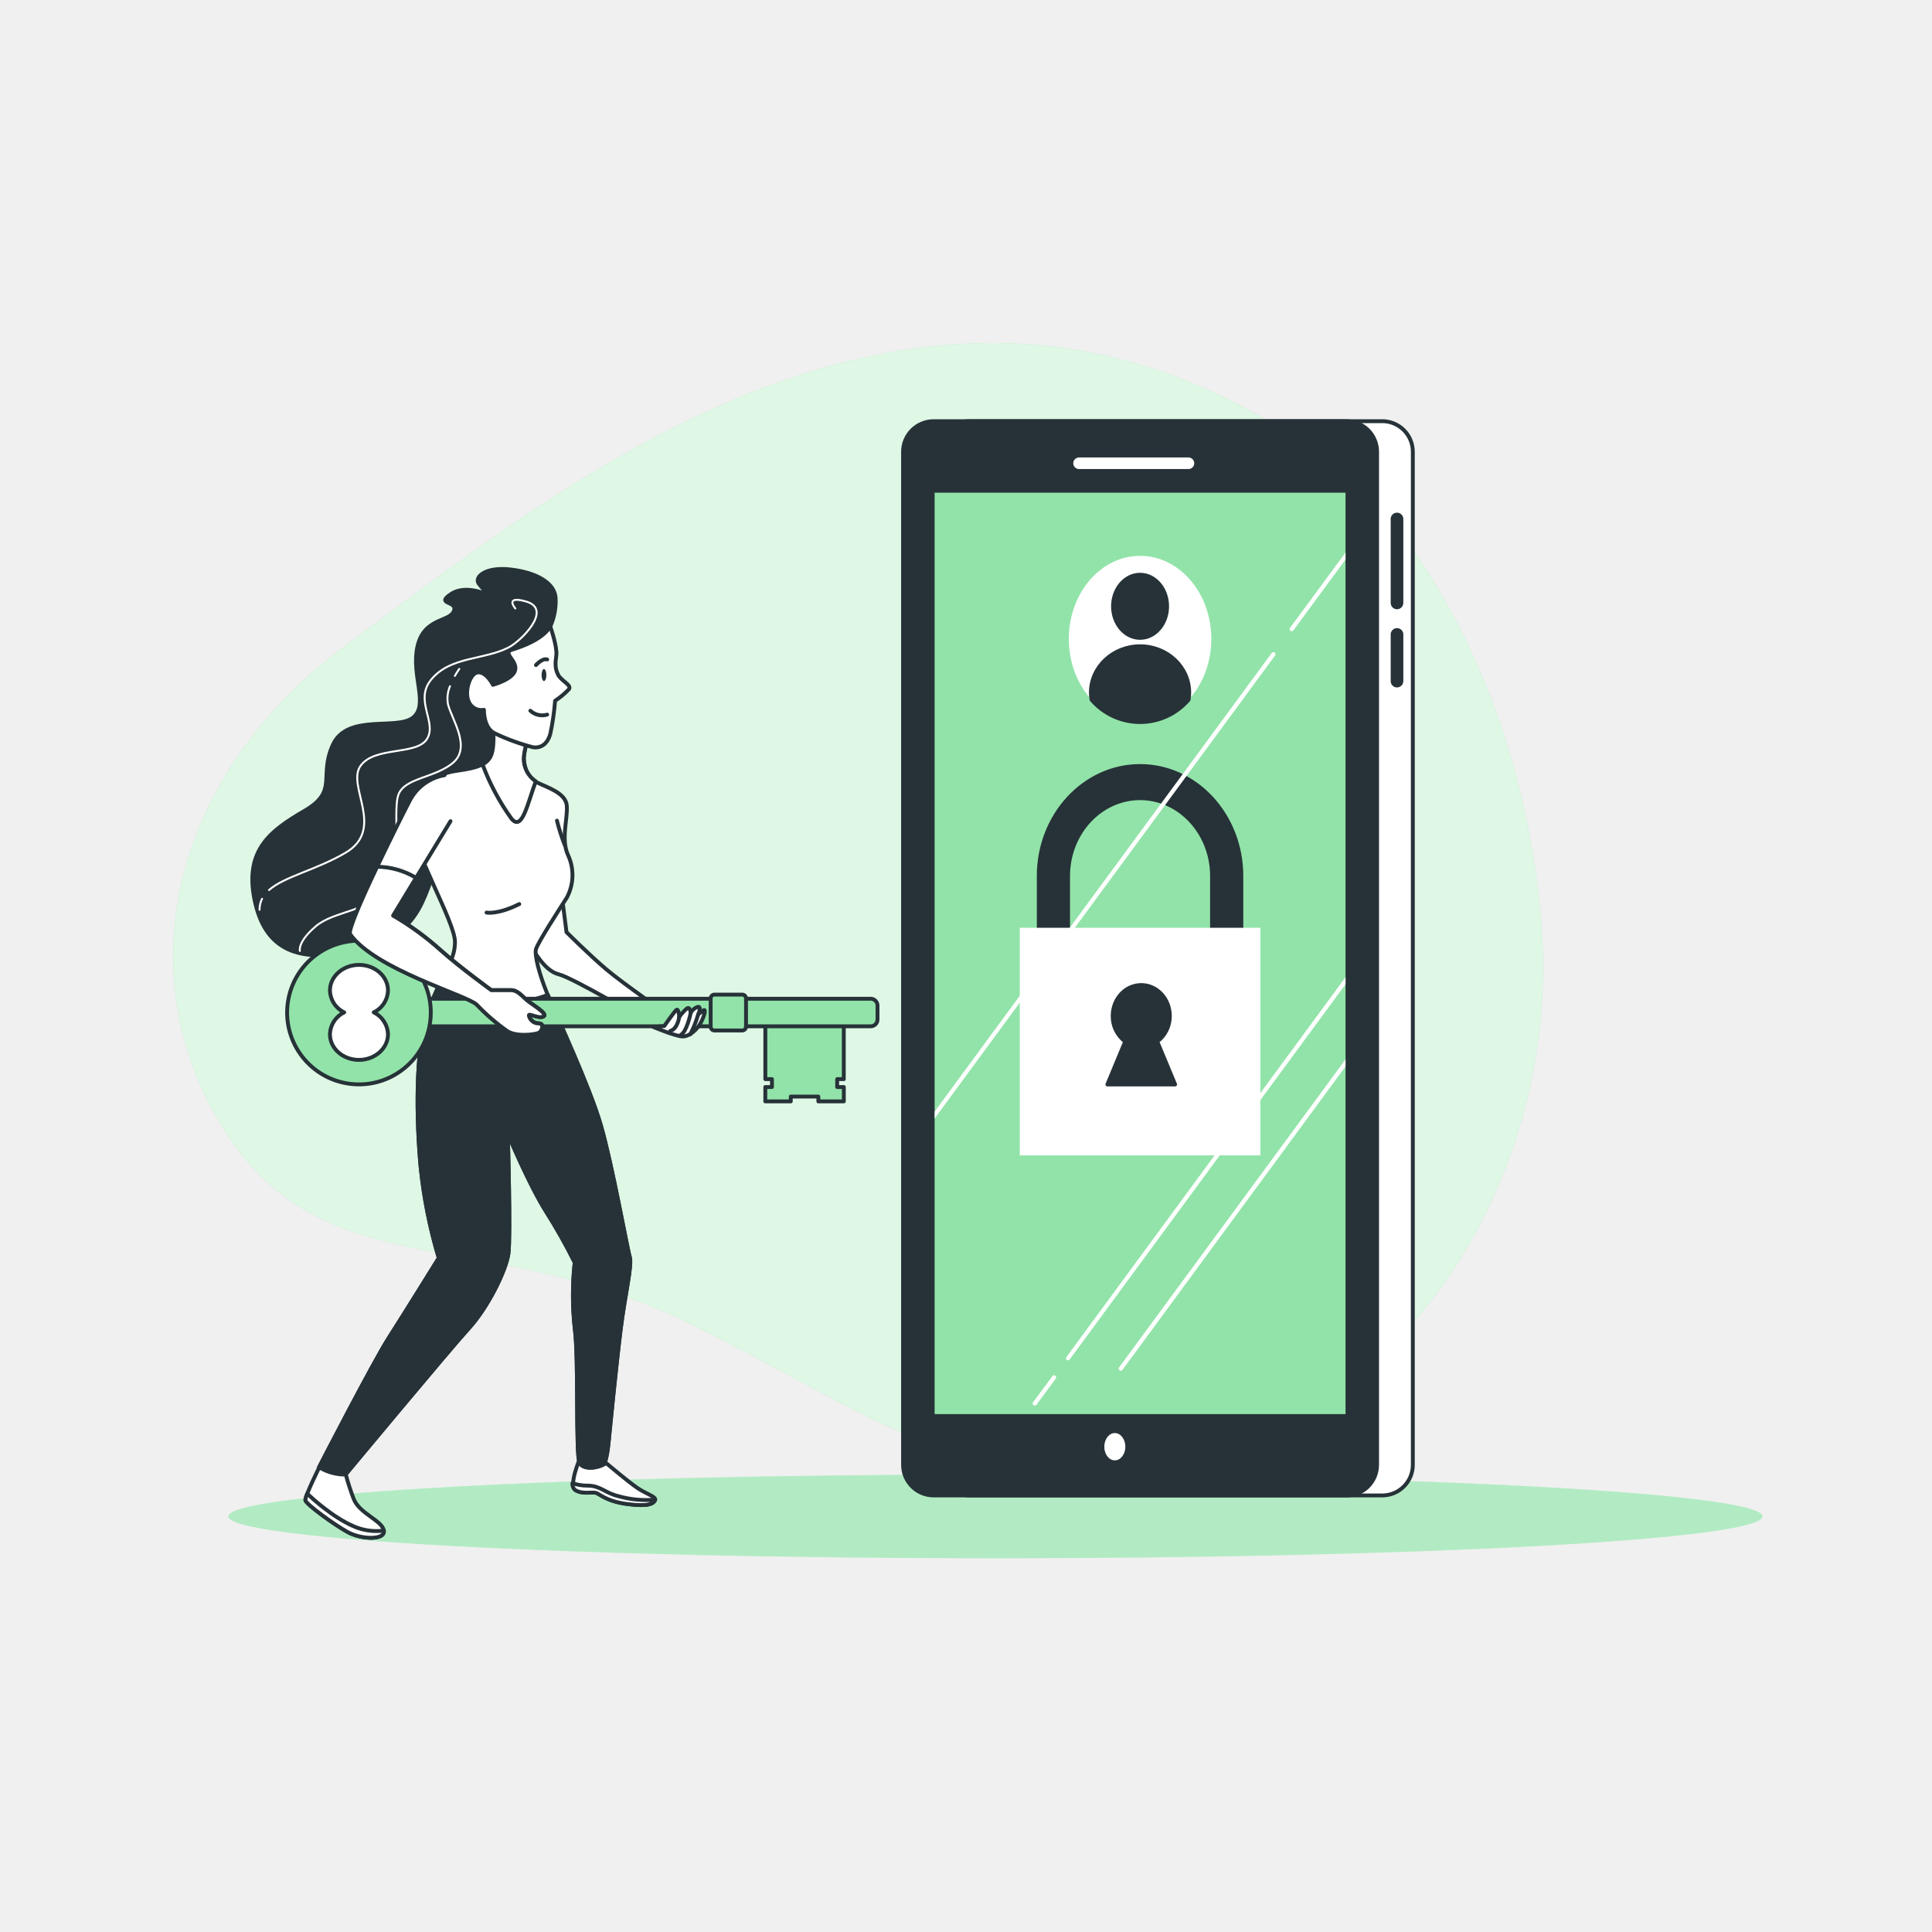
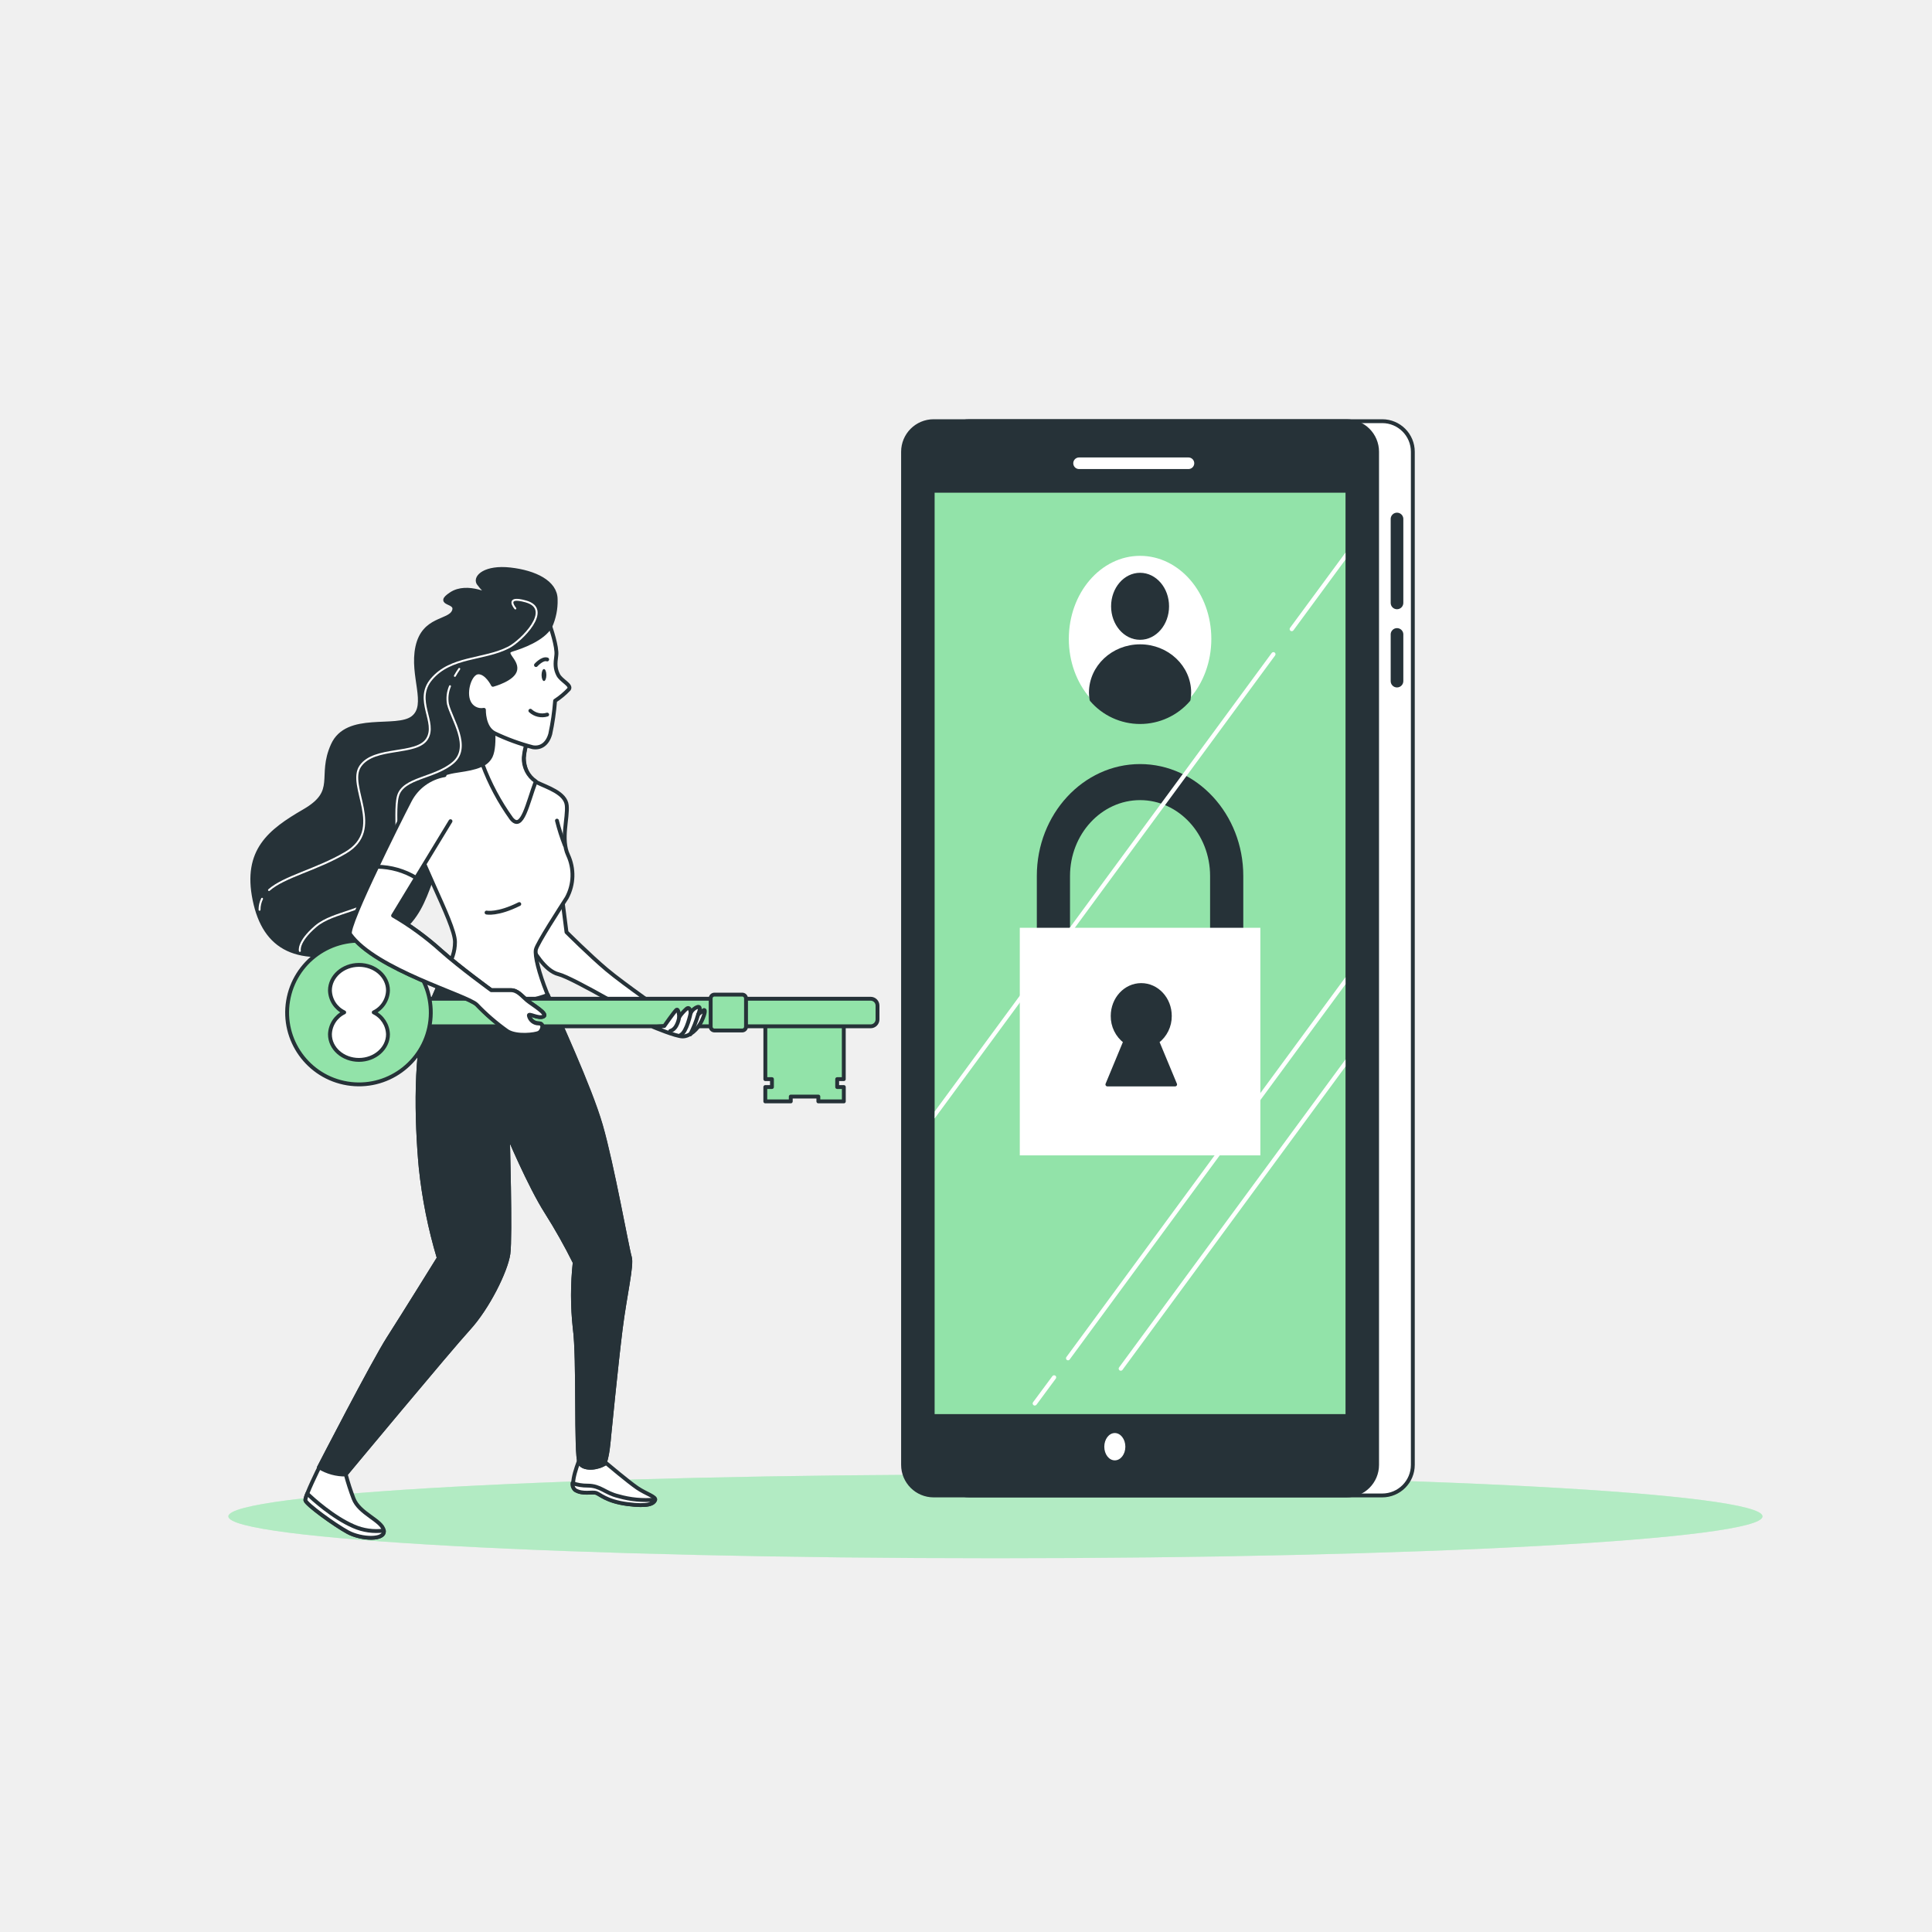
<svg xmlns="http://www.w3.org/2000/svg" viewBox="0 0 500 500">
-   <g id="freepik--background-simple--inject-3">
-     <path d="M356.39,130.86s-40.26-44.11-104-42S134.28,133.71,89.33,167.15s-57,85.38-30.87,125.93,67.77,23.48,120.78,49.8,63.08,41.27,122.13,34.87,104-71.86,97.3-141.59S356.39,130.86,356.39,130.86Z" style="fill:#92E3A9" />
-     <path d="M356.39,130.86s-40.26-44.11-104-42S134.28,133.71,89.33,167.15s-57,85.38-30.87,125.93,67.77,23.48,120.78,49.8,63.08,41.27,122.13,34.87,104-71.86,97.3-141.59S356.39,130.86,356.39,130.86Z" style="fill:#fff;opacity:0.7" />
-   </g>
  <g id="freepik--Floor--inject-3">
    <ellipse cx="257.62" cy="392.44" rx="198.52" ry="10.83" style="fill:#92E3A9" />
    <ellipse cx="257.62" cy="392.44" rx="198.52" ry="10.83" style="fill:#fff;opacity:0.3" />
  </g>
  <g id="freepik--Device--inject-3">
    <rect x="242.96" y="109" width="122.68" height="278.02" rx="7.92" style="fill:#fff;stroke:#263238;stroke-linecap:round;stroke-linejoin:round" />
    <path d="M361.54,157.67a1.63,1.63,0,0,1-1.63-1.63V134.19a1.64,1.64,0,0,1,3.27,0V156A1.64,1.64,0,0,1,361.54,157.67Z" style="fill:#263238" />
    <path d="M361.54,177.91a1.63,1.63,0,0,1-1.63-1.63V164.07a1.64,1.64,0,0,1,3.27,0v12.21A1.64,1.64,0,0,1,361.54,177.91Z" style="fill:#263238" />
    <rect x="233.71" y="109" width="122.68" height="278.02" rx="7.92" style="fill:#263238;stroke:#263238;stroke-linecap:round;stroke-linejoin:round" />
    <rect x="241.88" y="127.51" width="106.34" height="238.46" style="fill:#92E3A9" />
    <line x1="279.26" y1="119.89" x2="307.57" y2="119.89" style="fill:none;stroke:#fff;stroke-linecap:round;stroke-linejoin:round;stroke-width:3px" />
    <path d="M291.24,374.41c0,1.95-1.22,3.53-2.73,3.53s-2.72-1.58-2.72-3.53,1.22-3.54,2.72-3.54S291.24,372.45,291.24,374.41Z" style="fill:#fff" />
    <ellipse cx="295.05" cy="165.35" rx="18.44" ry="21.5" style="fill:#fff" />
    <ellipse cx="295.05" cy="156.91" rx="7" ry="8.17" style="fill:#263238;stroke:#263238;stroke-linecap:round;stroke-linejoin:round" />
    <path d="M295.05,167.25c-7,0-12.73,5.37-12.73,12a11.14,11.14,0,0,0,.17,1.84,16.54,16.54,0,0,0,25.12,0,12.34,12.34,0,0,0,.16-1.84C307.77,172.62,302.07,167.25,295.05,167.25Z" style="fill:#263238;stroke:#263238;stroke-linecap:round;stroke-linejoin:round" />
    <path d="M317.47,259H272.63a4.48,4.48,0,0,1-4.3-4.65V226.67c0-15.95,12-28.93,26.72-28.93s26.71,13,26.71,28.93v27.66A4.48,4.48,0,0,1,317.47,259Zm-40.55-9.3h36.25v-23c0-10.82-8.13-19.63-18.12-19.63s-18.13,8.81-18.13,19.63Z" style="fill:#263238" />
    <rect x="263.92" y="240.11" width="62.26" height="58.9" style="fill:#fff" />
    <path d="M304.12,280.66l-4.62-11.11a8.19,8.19,0,0,0,3.25-6.62c0-4.43-3.31-8-7.4-8s-7.39,3.58-7.39,8a8.18,8.18,0,0,0,3.24,6.62l-4.61,11.11Z" style="fill:#263238;stroke:#263238;stroke-linecap:round;stroke-linejoin:round" />
    <path d="M276.08,351.94a.57.57,0,0,0,.33.11.52.52,0,0,0,.43-.23l71.38-97.09v-1.84L276,351.18A.54.54,0,0,0,276.08,351.94Z" style="fill:#fff" />
    <path d="M333.86,162.49a.54.54,0,0,0,.12.76.55.55,0,0,0,.76-.12l13.48-18.33V143Z" style="fill:#fff" />
    <path d="M241.88,289.46,330,169.63a.54.54,0,0,0-.88-.64l-87.2,118.63Z" style="fill:#fff" />
    <path d="M267.8,363.76a.57.57,0,0,0,.44-.22l5-6.76a.54.54,0,0,0-.12-.76.55.55,0,0,0-.76.12l-5,6.75a.54.54,0,0,0,.11.76A.51.51,0,0,0,267.8,363.76Z" style="fill:#fff" />
    <path d="M348.22,274.17l-58.6,79.71a.54.54,0,0,0,.44.86.53.53,0,0,0,.44-.22L348.22,276Z" style="fill:#fff" />
  </g>
  <g id="freepik--Character--inject-3">
    <path d="M142.41,162.14a15.89,15.89,0,0,0,1.4-7c0-4.47-5.41-7.06-11.77-7.77s-9.18,1.88-8.24,3.53a15.4,15.4,0,0,0,3.53,3.53s-6.36-3.53-10.6-.7,1.89,1.65.71,4.47-7.77,1.65-9.42,9.18,3.06,15.07-1.18,18.37-17-1.18-20.72,7.06,1.56,11.9-7.38,17.08-15.46,10.24-12.87,22.95S76.94,250,93.66,245.51s15.54-14.6,21-25,13.9-8.24,16.49-14.13-.71-12.95-.47-18.37,5.65-6.59,7.77-13S142.41,162.14,142.41,162.14Z" style="fill:#263238;stroke:#263238;stroke-linecap:round;stroke-linejoin:round" />
    <path d="M67.82,232.6a6.26,6.26,0,0,0-.65,2.85" style="fill:none;stroke:#fff;stroke-linecap:round;stroke-linejoin:round;stroke-width:0.5px" />
    <path d="M133.37,157.47s-2.94-3.4,2.72-1.82c7.13,2-1.24,10.25-4.46,11.91-6.46,3.31-15,2.25-20,8.27-4.54,5.44,1.59,11.11-1.13,15.42s-13.61,1.81-17.23,7,6.57,16.33-3.86,22.45c-7.54,4.43-15.8,6.13-19.79,9.64" style="fill:none;stroke:#fff;stroke-linecap:round;stroke-linejoin:round;stroke-width:0.5px" />
    <path d="M116.46,177.59a8.17,8.17,0,0,0-.54,4.59c.9,3.85,6.12,11.11,1.36,15.19S104.35,201.22,103,206s1.36,17.91-3.17,24-13.38,5.67-18.14,9.75-4.08,6.35-4.08,6.35" style="fill:none;stroke:#fff;stroke-linecap:round;stroke-linejoin:round;stroke-width:0.5px" />
    <path d="M118.86,173.11a19.93,19.93,0,0,0-1.14,1.81" style="fill:none;stroke:#fff;stroke-linecap:round;stroke-linejoin:round;stroke-width:0.5px" />
    <path d="M145.46,232.24l1.15,9s6,6,10.41,9.71,15.71,11.56,15.71,11.56L167,264.14s-18.73-11.1-22.43-12-6.47-6.24-7.62-7.86S142.45,230.62,145.46,232.24Z" style="fill:#fff;stroke:#263238;stroke-linecap:round;stroke-linejoin:round" />
    <path d="M156.9,378.67s5.66,4.78,8,6.38,5.07,2.32,4.64,3.19-1.6,1.74-7.11,1-7.1-2.61-8.12-2.9-3.48.44-5.36-.72,1.1-8.07,1.1-8.07A5.38,5.38,0,0,0,156.9,378.67Z" style="fill:#fff;stroke:#263238;stroke-linecap:round;stroke-linejoin:round" />
    <path d="M169.52,388.24a.74.74,0,0,0,0-.14,25.77,25.77,0,0,1-9.46-.89c-3.56-.84-4.61-2.73-8-2.73a11.62,11.62,0,0,1-3.91-.64,2.06,2.06,0,0,0,.71,1.79c1.88,1.16,4.35.43,5.36.72s2.61,2.18,8.12,2.9S169.08,389.11,169.52,388.24Z" style="fill:#fff;stroke:#263238;stroke-linecap:round;stroke-linejoin:round" />
    <path d="M127.27,185.4s1.09,7.34-.31,10.3-5.78,3.28-9.52,3.91-12.33,3.9-11.4,12.33,11.71,26.69,11.71,31.84-3.28,7.8-6.87,17.79-3.12,28.57-2,40.59a126.9,126.9,0,0,0,4.68,23.41s-9,14.52-13,20.76-18,33.41-18,33.41,0,.93,2.18,1.56a13.68,13.68,0,0,0,4.69.31s26.84-32.31,31.84-37.77,9.68-15,10.3-19.36-.15-31.06-.15-31.06,5.61,13.42,10,20.29a144.23,144.23,0,0,1,7.32,13,78.58,78.58,0,0,0,0,17c1.09,7.8.17,32.86,1.26,34.89s5.32,1.18,6.26.25,1.38-7,1.38-7,1.87-19,3-27.94,3-16.55,2.35-18.58-4.53-23.73-7.5-34-12-29.5-14-34.49-3.13-9.53-2.81-11.09,6.4-10.92,8-13.42a12.34,12.34,0,0,0,.31-11.08c-1.87-4.06,0-9.53-.31-12.8s-5.15-4.69-7.65-5.93-3.44-4.06-3.44-6.4A18,18,0,0,1,137,190.4S129.3,185.4,127.27,185.4Z" style="fill:#fff;stroke:#263238;stroke-linecap:round;stroke-linejoin:round" />
    <path d="M146.19,218.79a51.51,51.51,0,0,1-2.05-6.41" style="fill:none;stroke:#263238;stroke-linecap:round;stroke-linejoin:round" />
    <path d="M125.92,236.17s2.82.62,8.47-2.2" style="fill:none;stroke:#263238;stroke-linecap:round;stroke-linejoin:round" />
    <path d="M155.52,291.23c-2.83-9.84-11.22-27.81-13.73-33.74-12,4.5-23.22.66-28.49-1.82-.76,1.66-1.58,3.58-2.42,5.9-3.59,10-3.12,28.57-2,40.59a126.9,126.9,0,0,0,4.68,23.41s-9,14.52-13,20.76-18,33.41-18,33.41,0,.93,2.18,1.56a13.68,13.68,0,0,0,4.69.31s26.84-32.31,31.84-37.77,9.68-15,10.3-19.36-.15-31.06-.15-31.06,5.61,13.42,10,20.29a144.23,144.23,0,0,1,7.32,13,78.58,78.58,0,0,0,0,17c1.09,7.8.17,32.86,1.26,34.89s5.32,1.18,6.26.25,1.38-7,1.38-7,1.87-19,3-27.94,3-16.55,2.35-18.58S158.49,301.53,155.52,291.23Z" style="fill:#263238;stroke:#263238;stroke-linecap:round;stroke-linejoin:round" />
    <polygon points="216.66 281.32 216.66 279.28 218.37 279.28 218.37 263.26 216.66 263.26 199.78 263.26 198.07 263.26 198.07 279.28 199.78 279.28 199.78 281.32 198.06 281.32 198.06 285.04 204.65 285.04 204.65 283.79 211.79 283.79 211.79 285.04 218.38 285.04 218.38 281.32 216.66 281.32" style="fill:#92E3A9;stroke:#263238;stroke-linecap:round;stroke-linejoin:round" />
    <path d="M107.56,258.47H225.32a1.78,1.78,0,0,1,1.78,1.78v3.58a1.78,1.78,0,0,1-1.78,1.78H107.56a0,0,0,0,1,0,0v-7.15A0,0,0,0,1,107.56,258.47Z" style="fill:#92E3A9;stroke:#263238;stroke-linecap:round;stroke-linejoin:round" />
    <rect x="183.92" y="257.4" width="9.15" height="9.29" rx="0.99" style="fill:#92E3A9;stroke:#263238;stroke-linecap:round;stroke-linejoin:round" />
    <circle cx="92.9" cy="262.04" r="18.59" transform="translate(-180.71 311.38) rotate(-80.7)" style="fill:#92E3A9;stroke:#263238;stroke-linecap:round;stroke-linejoin:round" />
    <path d="M96.72,262a6.5,6.5,0,0,0,3.69-5.68c0-3.65-3.36-6.61-7.51-6.61s-7.51,3-7.51,6.61A6.48,6.48,0,0,0,89.08,262a6.51,6.51,0,0,0-3.69,5.69c0,3.65,3.36,6.61,7.51,6.61s7.51-3,7.51-6.61A6.53,6.53,0,0,0,96.72,262Z" style="fill:#fff;stroke:#263238;stroke-linecap:round;stroke-linejoin:round" />
    <path d="M169.06,265.77s5.82,2.46,7.62,2.46,3.88-1.81,4.91-4,1-3.23.39-2.71l-1.29,1s1-2.19-.13-1.93a3.16,3.16,0,0,0-1.81,1.55s-.13-1.94-1.16-1a11.84,11.84,0,0,0-1.81,2.07s-.13-2.45-.78-1.81-3.09,4.13-3.09,4.13Z" style="fill:#fff;stroke:#263238;stroke-linecap:round;stroke-linejoin:round" />
    <path d="M175.78,263.19s-.39,3.1-2.32,3.62" style="fill:#fff;stroke:#263238;stroke-linecap:round;stroke-linejoin:round" />
    <path d="M178.75,262.16s-1,4.9-2.58,5.68" style="fill:#fff;stroke:#263238;stroke-linecap:round;stroke-linejoin:round" />
    <path d="M180.69,262.54a27.87,27.87,0,0,1-2.07,5.17" style="fill:#fff;stroke:#263238;stroke-linecap:round;stroke-linejoin:round" />
    <path d="M138.66,202.22a7.1,7.1,0,0,1-3.12-6.2A18,18,0,0,1,137,190.4s-7.65-5-9.68-5c0,0,1.09,7.34-.31,10.3a4.7,4.7,0,0,1-2.13,2.12,59.62,59.62,0,0,0,7.45,14C135.14,215.35,136.51,207.91,138.66,202.22Z" style="fill:#fff;stroke:#263238;stroke-linecap:round;stroke-linejoin:round" />
    <path d="M115.05,200.62a12.49,12.49,0,0,0-9,6.59c-3.08,5.94-16.54,32.9-15.39,34.51,6.54,9.2,30.33,15.82,32.75,18.24a55,55,0,0,0,7.93,6.85c2.42,1.54,7.25.88,8.13.44s1.54-2.42,0-2.42a2.57,2.57,0,0,1-2.54-2c-.22-.88,2.42.88,3.74.22s-2.95-3.07-4.27-4.17-2.42-2.63-4.18-2.63-5.07,0-5.07,0-8.1-5.87-13-10.24a74.37,74.37,0,0,0-12.41-9.06l14.85-24.43" style="fill:#fff;stroke:#263238;stroke-linecap:round;stroke-linejoin:round" />
    <path d="M136.39,258.89c-1.32-1.1-2.42-2.63-4.18-2.63s-5.07,0-5.07,0-8.1-5.87-13-10.24a74.37,74.37,0,0,0-12.41-9.06l5.94-9.78a19.87,19.87,0,0,0-10.06-2.87c-4,8.34-7.59,16.58-7,17.45,6.54,9.2,30.33,15.82,32.75,18.24a55,55,0,0,0,7.93,6.85c2.42,1.54,7.25.88,8.13.44s1.54-2.42,0-2.42a2.57,2.57,0,0,1-2.54-2c-.22-.88,2.42.88,3.74.22S137.71,260,136.39,258.89Z" style="fill:#fff;stroke:#263238;stroke-linecap:round;stroke-linejoin:round" />
    <path d="M144.44,174.63c-.78-1.56-.78-2.81-.47-5s-1.56-7.5-1.56-7.5l0,0c-1.91,3.3-7.43,5.26-9.87,6-2.69.82,1.24,2.68.82,5.17s-5.79,3.93-5.79,3.93S126,174,123.82,174s-3.73,5-2.49,7.65a3.54,3.54,0,0,0,3.91,2.05s-.15,4.69,2.81,6.09a55,55,0,0,0,9.84,3.59c1.87.31,3.74-.62,4.52-3.43a64.2,64.2,0,0,0,1.25-8.59,20.09,20.09,0,0,0,3.59-3C148,177.28,145.22,176.19,144.44,174.63Z" style="fill:#fff;stroke:#263238;stroke-linecap:round;stroke-linejoin:round" />
    <path d="M141.4,174.7c0,.86-.28,1.55-.62,1.55s-.62-.69-.62-1.55.28-1.55.62-1.55S141.4,173.84,141.4,174.7Z" style="fill:#263238" />
    <path d="M138.71,172.12s1.66-1.87,2.9-1.45" style="fill:none;stroke:#263238;stroke-linecap:round;stroke-linejoin:round" />
    <path d="M141.61,184.94a4.5,4.5,0,0,1-4.35-1" style="fill:none;stroke:#263238;stroke-linecap:round;stroke-linejoin:round" />
    <path d="M82.63,379.74s-3.73,7.48-3.59,8.5,7.54,6.38,11,8.26,9.72,2.18,9.28-.43-6.38-4.35-7.83-8.27a63.38,63.38,0,0,1-2-6.19A12.82,12.82,0,0,1,82.63,379.74Z" style="fill:#fff;stroke:#263238;stroke-linecap:round;stroke-linejoin:round" />
    <path d="M99.34,396.11A14.61,14.61,0,0,1,91.51,395c-5.37-2.33-10.57-7.09-12-8.44a5.36,5.36,0,0,0-.48,1.71c.15,1,7.54,6.38,11,8.26S99.7,398.67,99.34,396.11Z" style="fill:#fff;stroke:#263238;stroke-linecap:round;stroke-linejoin:round" />
  </g>
</svg>
